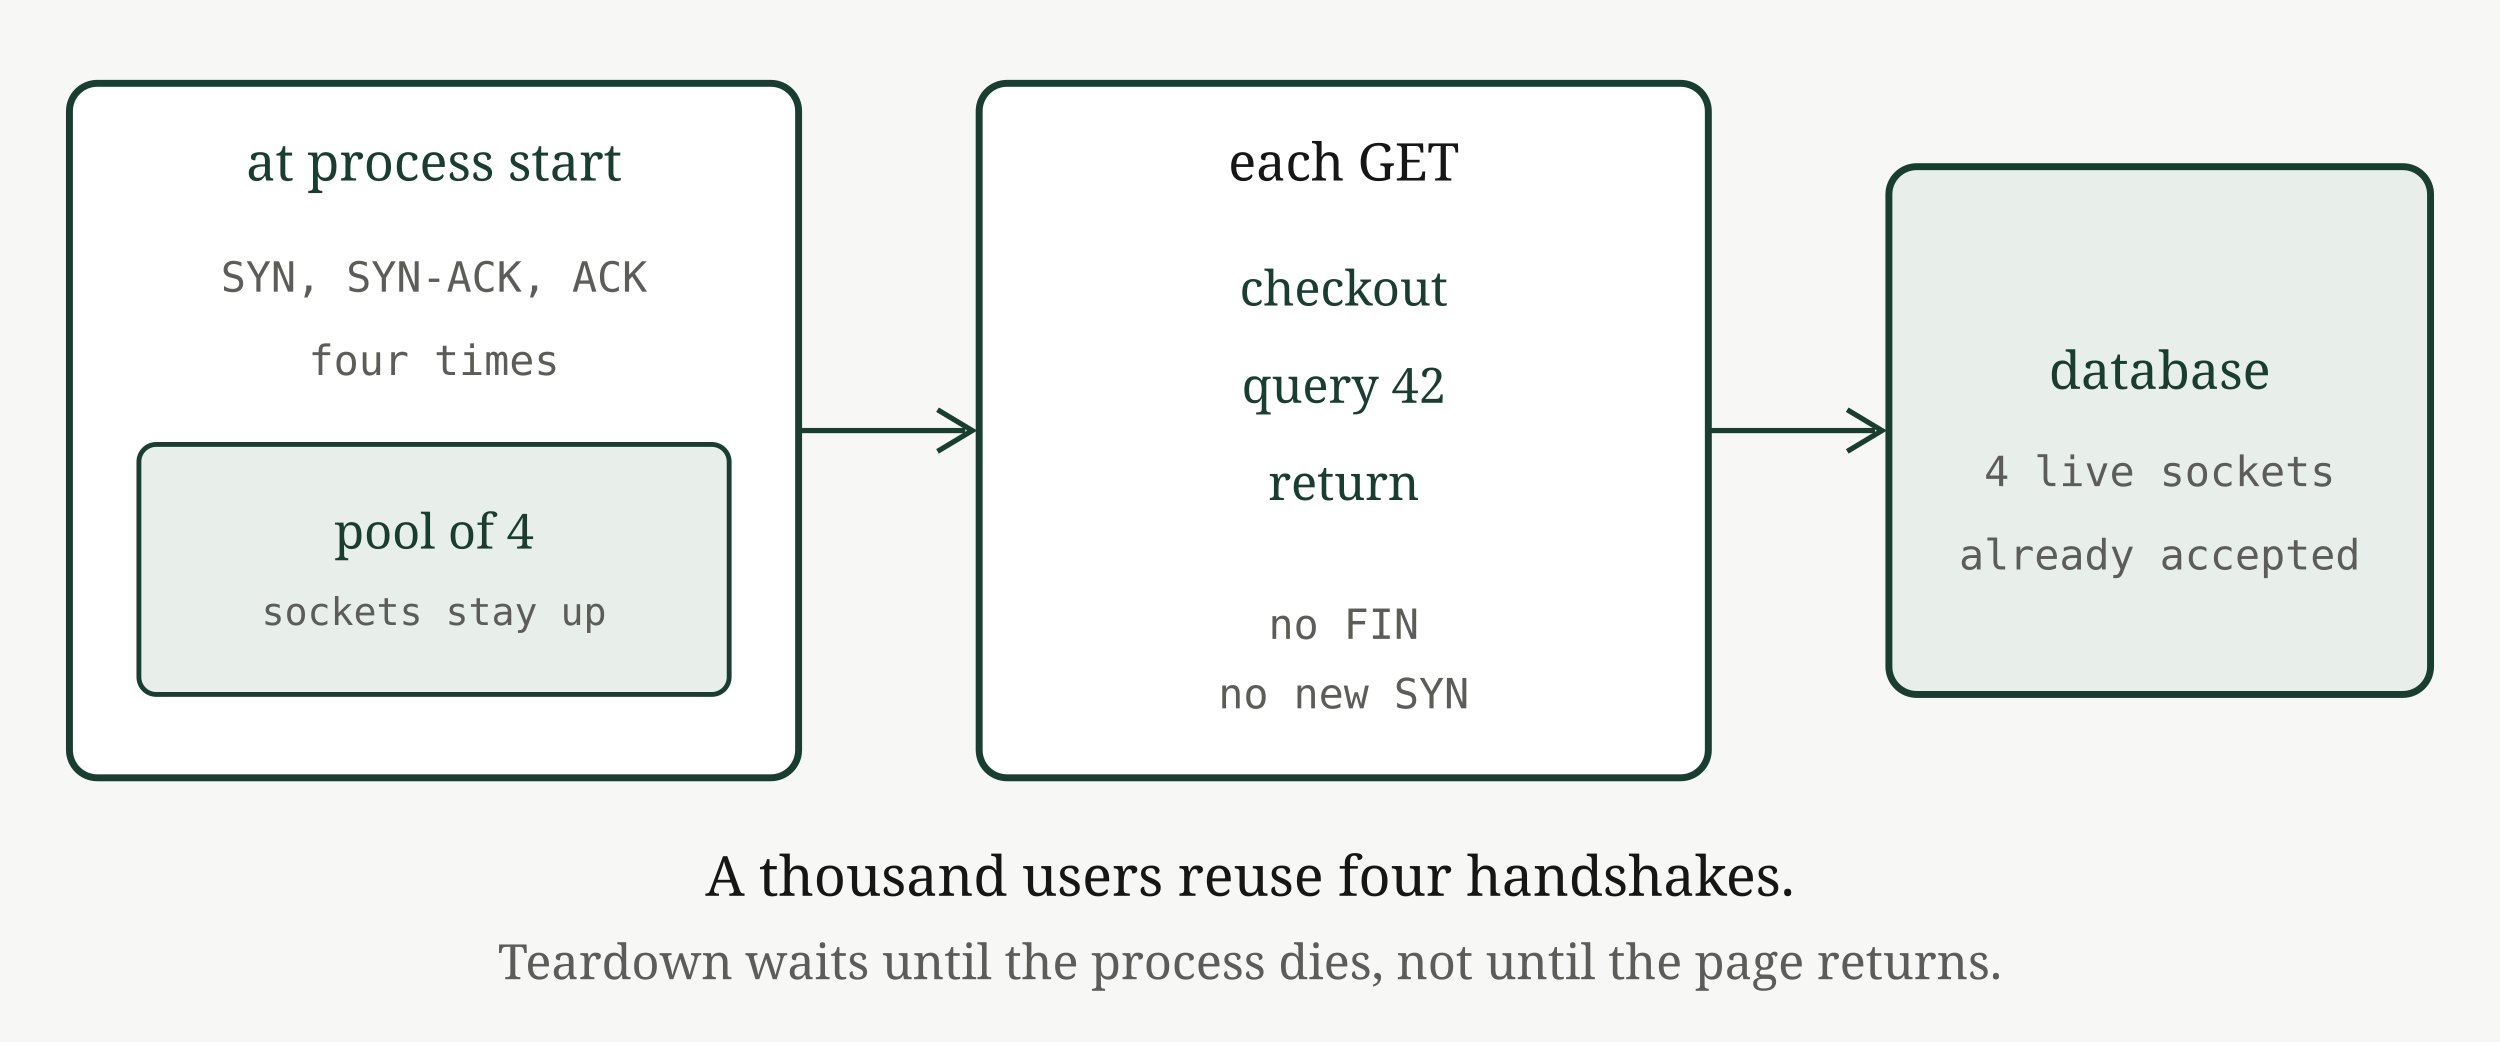
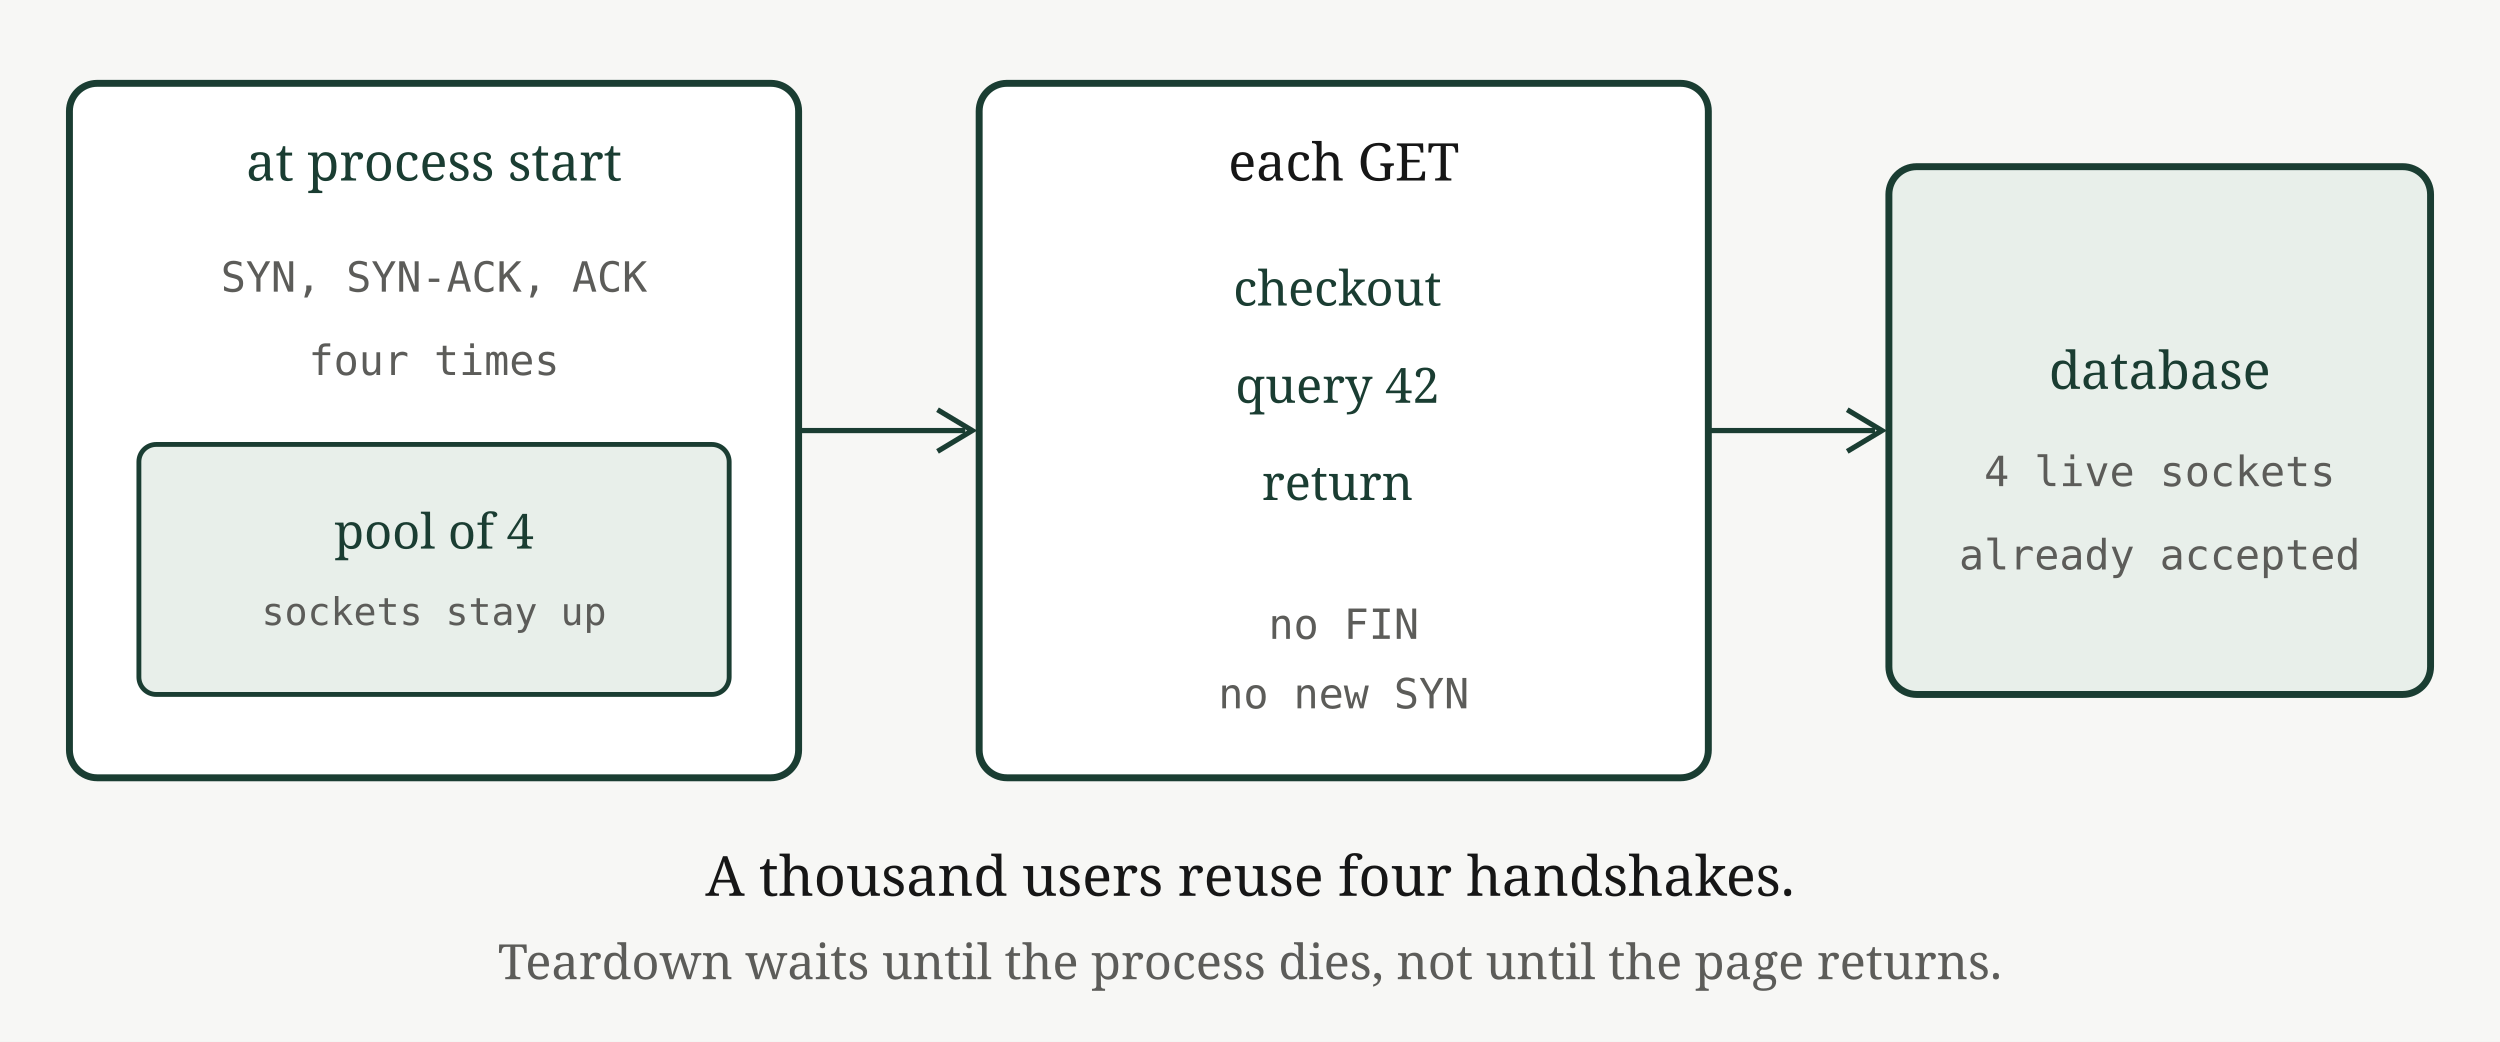
<svg xmlns="http://www.w3.org/2000/svg" viewBox="0 0 720 300" width="720" height="300" role="img">
  <rect width="720" height="300" fill="#F7F7F5" />
  <rect x="20" y="24" width="210" height="200" rx="8" fill="#FFFFFF" stroke="#1A3D32" stroke-width="2" />
  <text x="125" y="52" text-anchor="middle" font-family="Georgia, serif" font-size="15" fill="#1A3D32">at process start</text>
  <text x="125" y="84" text-anchor="middle" font-family="ui-monospace, monospace" font-size="12" fill="#5C5C59">SYN, SYN-ACK, ACK</text>
  <text x="125" y="108" text-anchor="middle" font-family="ui-monospace, monospace" font-size="12" fill="#5C5C59">four times</text>
  <rect x="40" y="128" width="170" height="72" rx="5" fill="#E8EFEA" stroke="#1A3D32" stroke-width="1.4" />
  <text x="125" y="158" text-anchor="middle" font-family="Georgia, serif" font-size="14" fill="#1A3D32">pool of 4</text>
  <text x="125" y="180" text-anchor="middle" font-family="ui-monospace, monospace" font-size="11" fill="#5C5C59">sockets stay up</text>
  <path d="M230 124 H278" stroke="#1A3D32" stroke-width="1.5" />
  <path d="M270 118 L280 124 L270 130" fill="none" stroke="#1A3D32" stroke-width="1.5" />
  <rect x="282" y="24" width="210" height="200" rx="8" fill="#FFFFFF" stroke="#1A3D32" stroke-width="2" />
  <text x="387" y="52" text-anchor="middle" font-family="Georgia, serif" font-size="15" fill="#161616">each GET</text>
-   <text x="387" y="88" text-anchor="middle" font-family="Georgia, serif" font-size="14" fill="#1A3D32">checkout</text>
-   <text x="387" y="116" text-anchor="middle" font-family="Georgia, serif" font-size="14" fill="#1A3D32">query 42</text>
-   <text x="387" y="144" text-anchor="middle" font-family="Georgia, serif" font-size="14" fill="#1A3D32">return</text>
+   <text x="387" y="88" text-anchor="middle" font-family="Georgia, serif" font-size="14" fill="#1A3D32">checkout
+     <animate attributeName="fill" values="#1A3D32;#B33A1A;#1A3D32;#1A3D32" keyTimes="0;0.2;0.35;1" dur="4s" repeatCount="indefinite" />
+   </text>
+   <text x="387" y="116" text-anchor="middle" font-family="Georgia, serif" font-size="14" fill="#1A3D32">query 42
+     <animate attributeName="fill" values="#1A3D32;#1A3D32;#B33A1A;#1A3D32;#1A3D32" keyTimes="0;0.3;0.45;0.6;1" dur="4s" repeatCount="indefinite" />
+   </text>
+   <text x="387" y="144" text-anchor="middle" font-family="Georgia, serif" font-size="14" fill="#1A3D32">return
+     <animate attributeName="fill" values="#1A3D32;#1A3D32;#B33A1A;#1A3D32" keyTimes="0;0.55;0.7;1" dur="4s" repeatCount="indefinite" />
+   </text>
  <text x="387" y="184" text-anchor="middle" font-family="ui-monospace, monospace" font-size="12" fill="#5C5C59">no FIN</text>
  <text x="387" y="204" text-anchor="middle" font-family="ui-monospace, monospace" font-size="12" fill="#5C5C59">no new SYN</text>
  <path d="M492 124 H540" stroke="#1A3D32" stroke-width="1.5" />
  <path d="M532 118 L542 124 L532 130" fill="none" stroke="#1A3D32" stroke-width="1.5" />
  <rect x="544" y="48" width="156" height="152" rx="8" fill="#E8EFEA" stroke="#1A3D32" stroke-width="2" />
  <text x="622" y="112" text-anchor="middle" font-family="Georgia, serif" font-size="15" fill="#1A3D32">database</text>
  <text x="622" y="140" text-anchor="middle" font-family="ui-monospace, monospace" font-size="12" fill="#5C5C59">4 live sockets</text>
  <text x="622" y="164" text-anchor="middle" font-family="ui-monospace, monospace" font-size="12" fill="#5C5C59">already accepted</text>
  <text x="360" y="258" text-anchor="middle" font-family="Georgia, serif" font-size="16" fill="#161616">A thousand users reuse four handshakes.</text>
  <text x="360" y="282" text-anchor="middle" font-family="Georgia, serif" font-size="14" fill="#5C5C59">Teardown waits until the process dies, not until the page returns.</text>
</svg>
